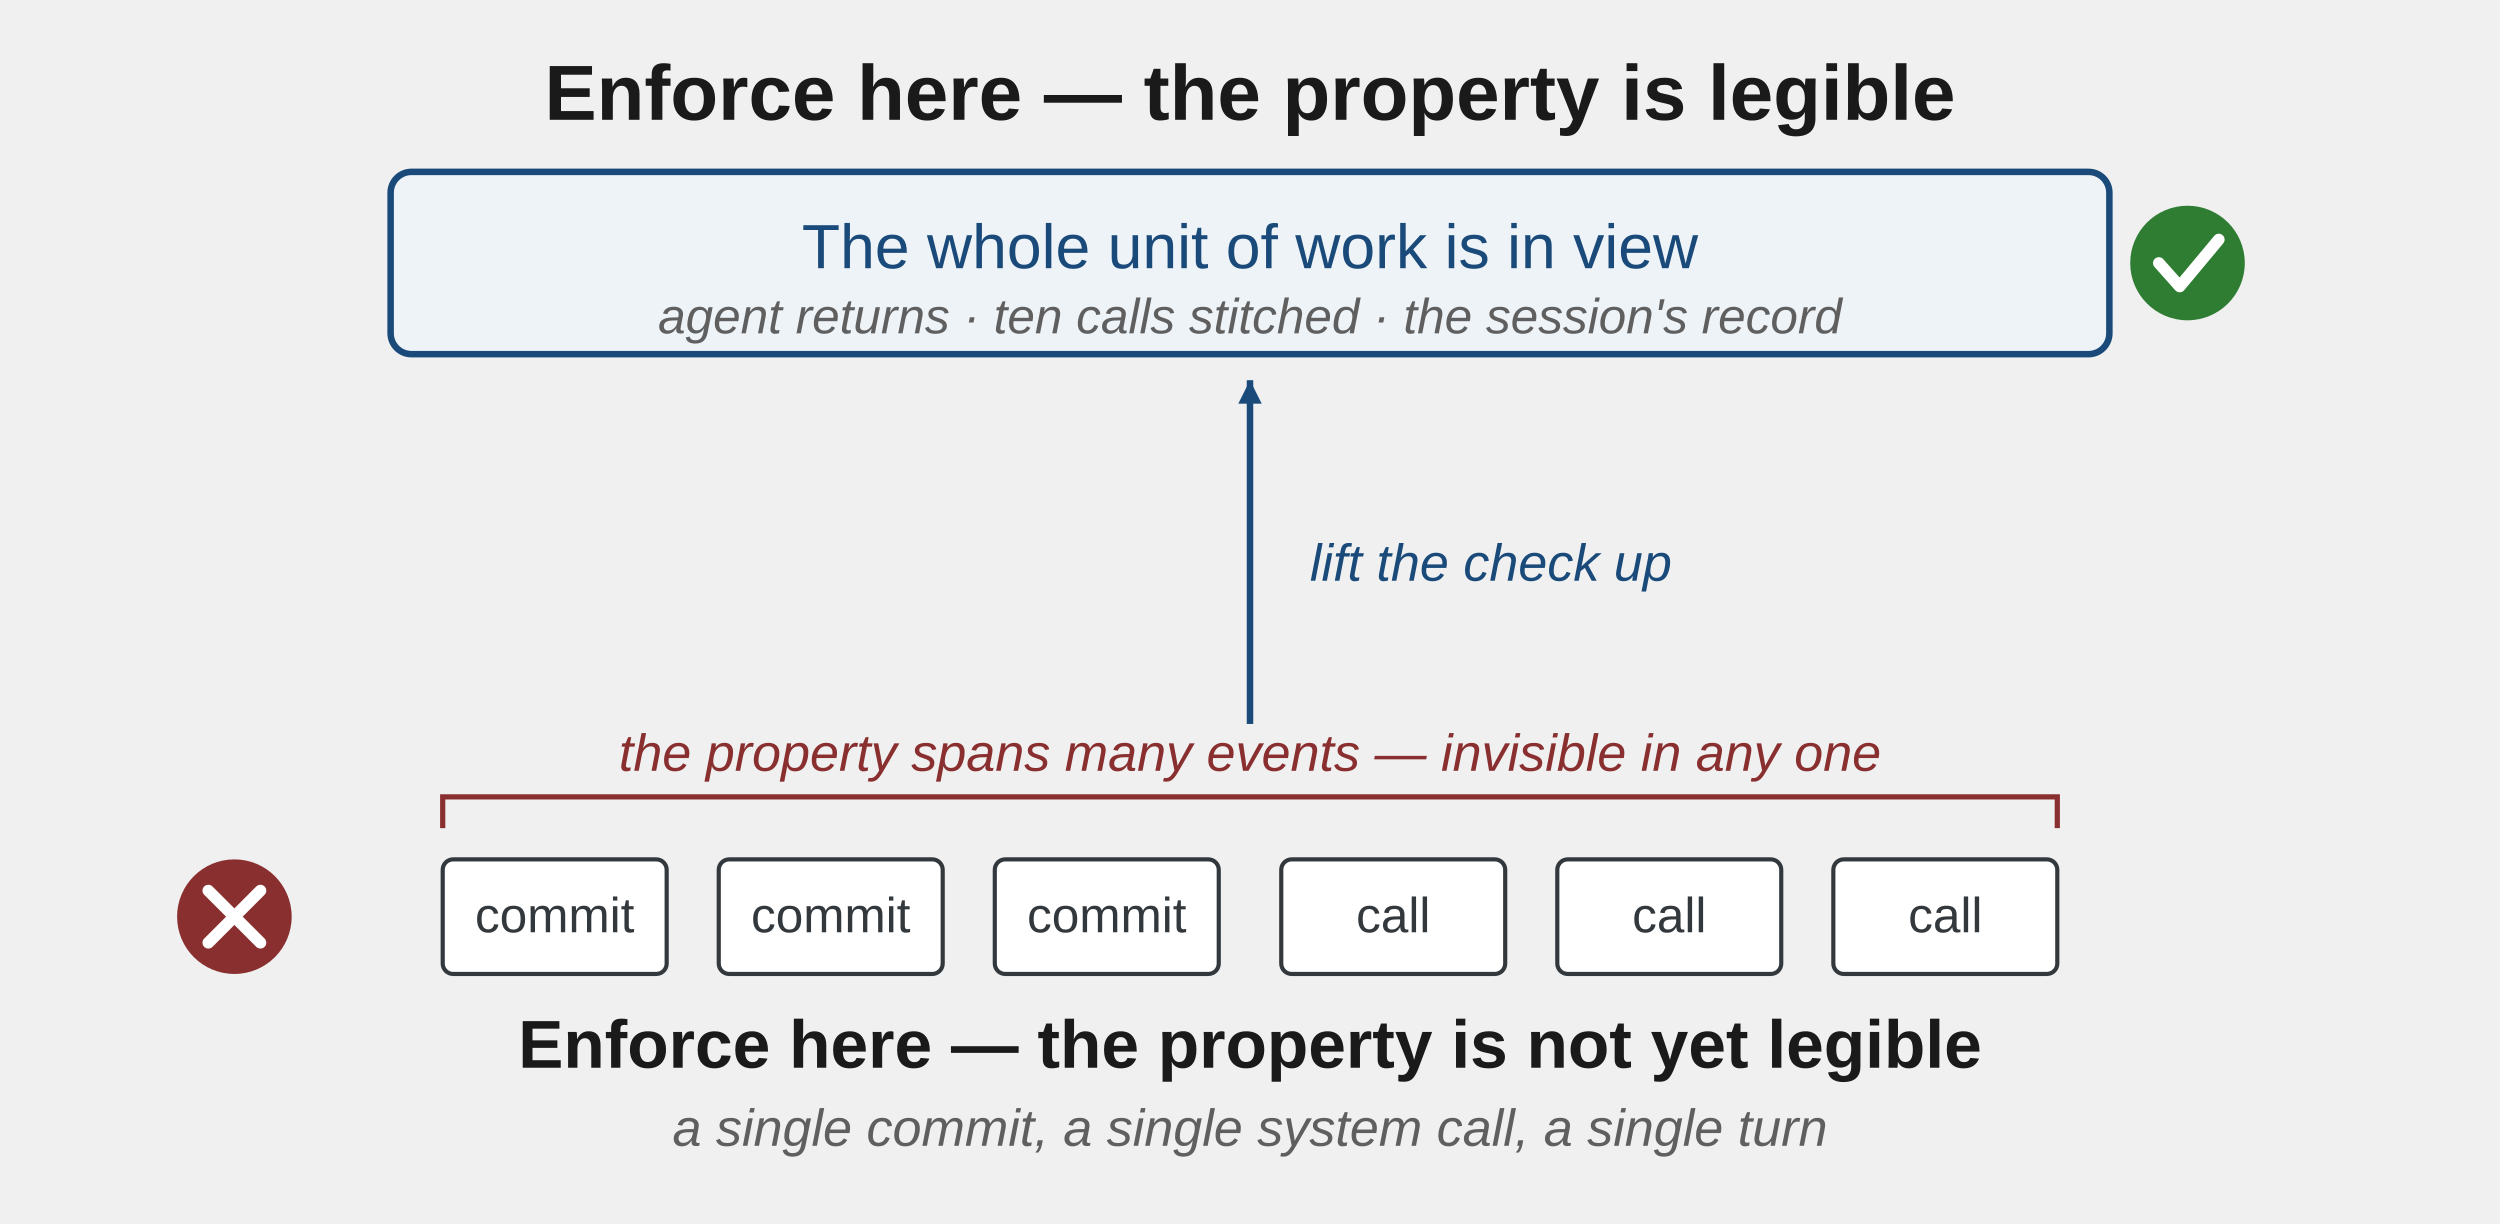
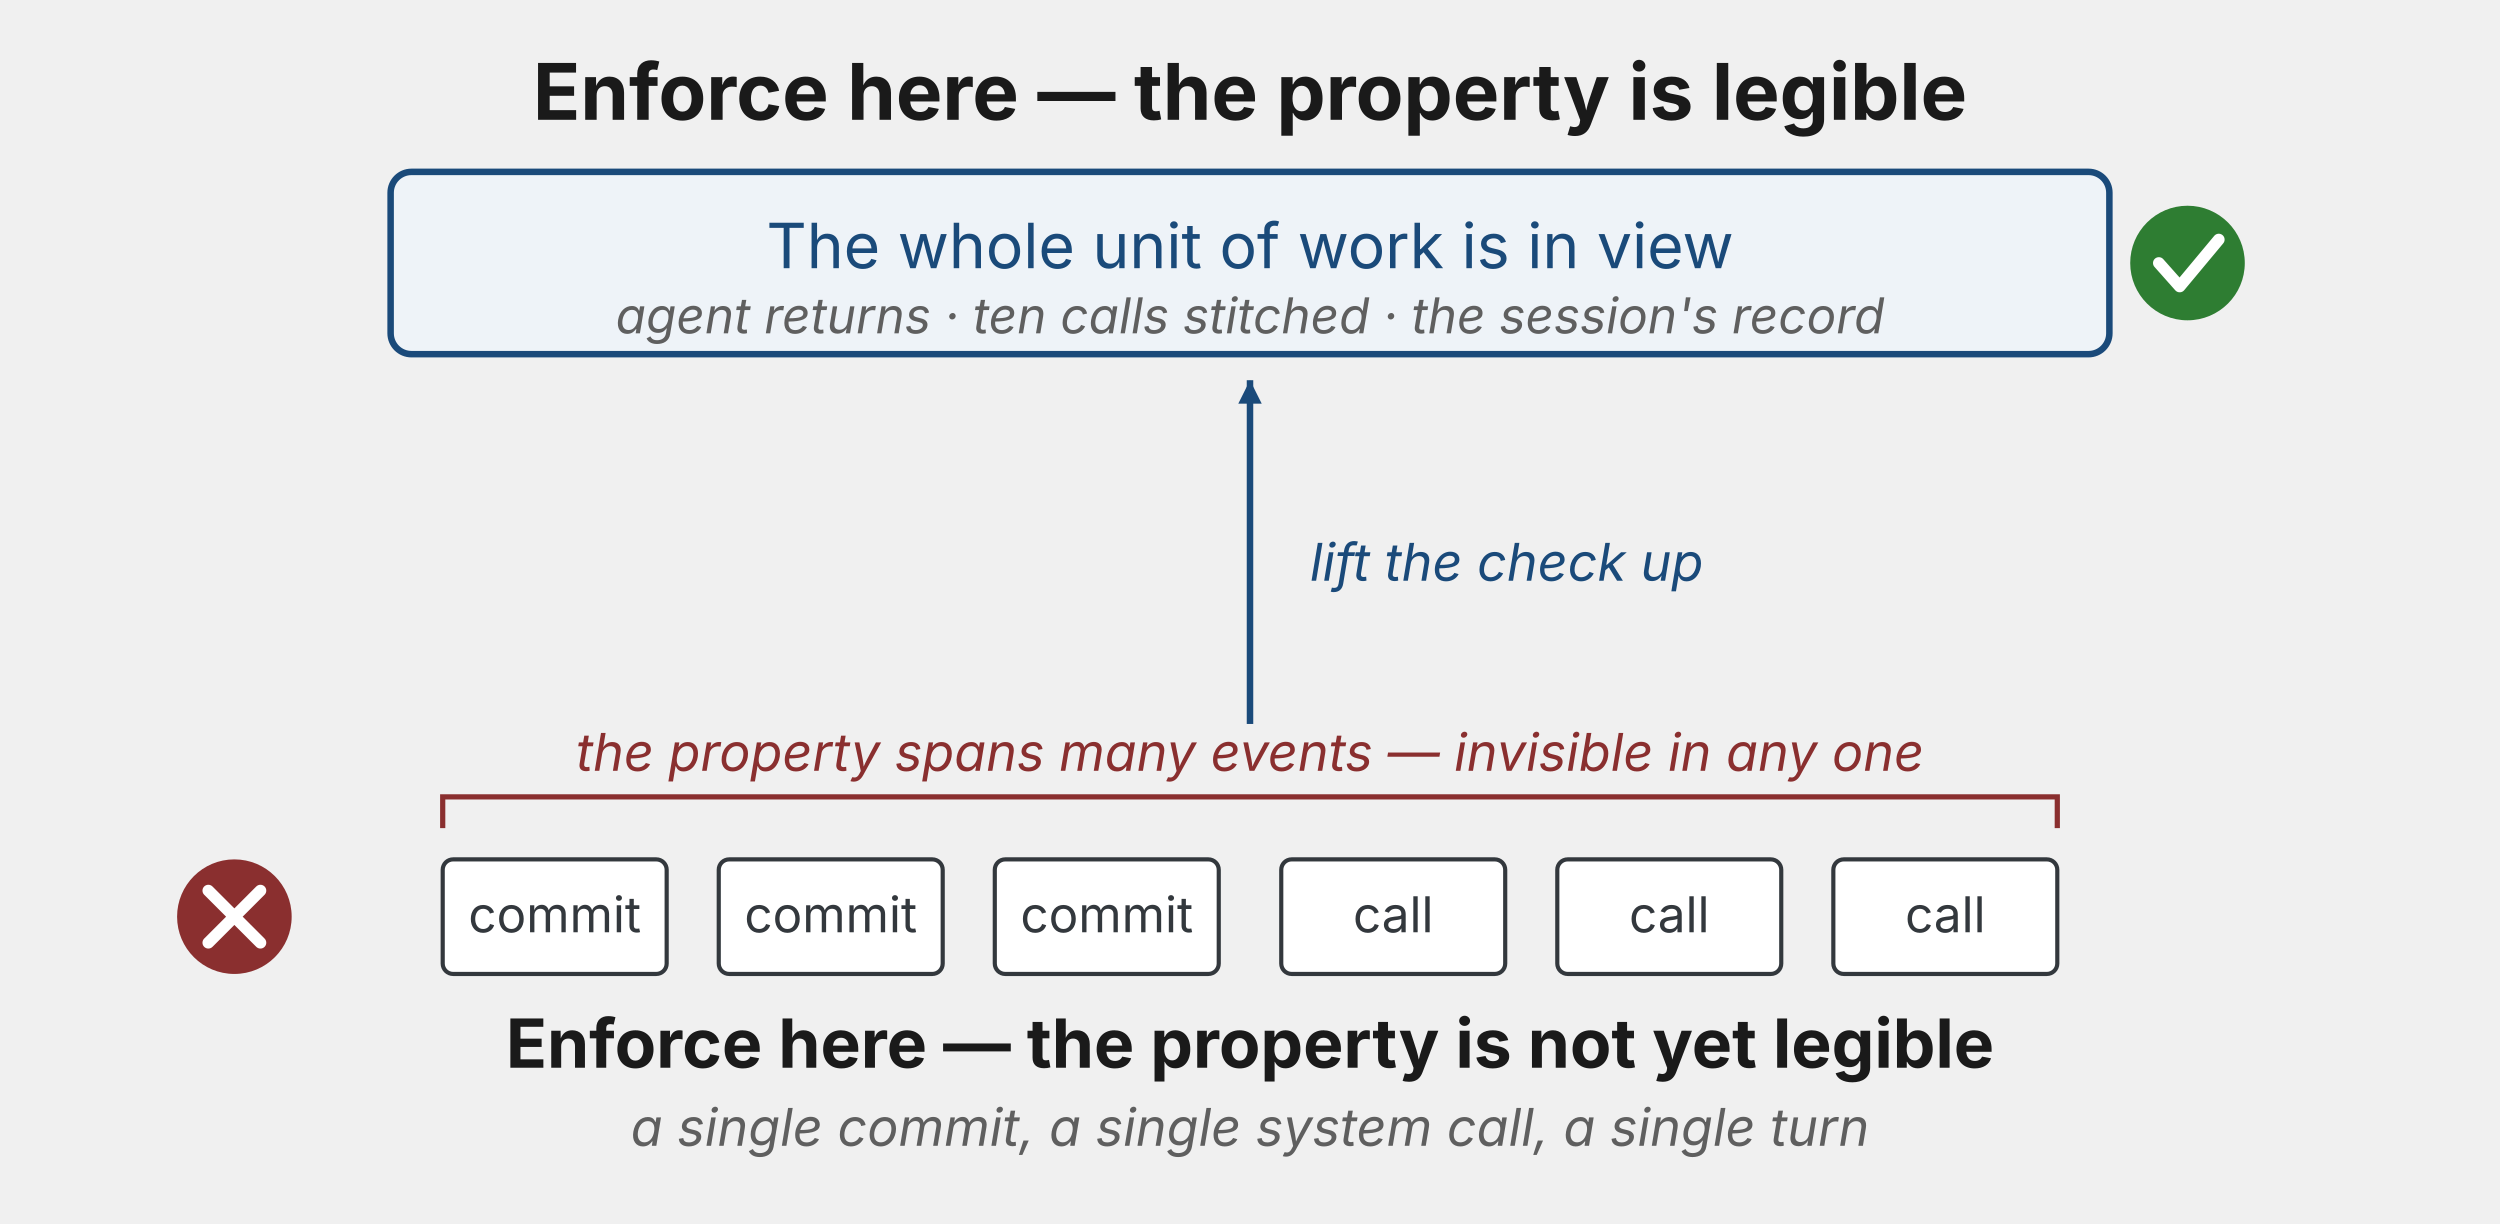
- <svg xmlns="http://www.w3.org/2000/svg" viewBox="0 0 960 470" width="960" height="470" role="group" aria-labelledby="sgTitle sgDesc" font-family="'Helvetica Neue', Arial, sans-serif">
+ <svg xmlns="http://www.w3.org/2000/svg" viewBox="0 0 960 470" width="960" height="470" role="group" aria-labelledby="sgTitle sgDesc" font-family="'Source Sans 3', -apple-system, 'Segoe UI', sans-serif">
  <defs>
    <marker id="sgUp" markerWidth="9" markerHeight="9" refX="9" refY="4.5" orient="auto" markerUnits="userSpaceOnUse">
      <path d="M0,0 L9,4.5 L0,9 Z" fill="#1a4a7a" />
    </marker>
  </defs>
  <text x="480" y="46" text-anchor="middle" font-size="30" font-weight="700" fill="#1a1a1a">Enforce here — the property is legible</text>
  <rect x="150" y="66" width="660" height="70" rx="8" fill="#eef3f8" stroke="#1a4a7a" stroke-width="2.5" />
  <text x="480" y="103" text-anchor="middle" font-size="24" fill="#1a4a7a">The whole unit of work is in view</text>
  <text x="480" y="128" text-anchor="middle" font-size="19" font-style="italic" fill="#5f5f5f">agent returns · ten calls stitched · the session's record</text>
  <circle cx="840" cy="101" r="22" fill="#2e7d32" />
  <path d="M829,101 L837,110 L852,92" fill="none" stroke="#ffffff" stroke-width="4.5" stroke-linecap="round" stroke-linejoin="round" />
  <line x1="480" y1="278" x2="480" y2="146" stroke="#1a4a7a" stroke-width="2.5" marker-end="url(#sgUp)" />
  <text x="503" y="223" font-size="20" font-style="italic" fill="#1a4a7a">lift the check up</text>
  <path d="M170,318 L170,306 L790,306 L790,318" fill="none" stroke="#8a2f2f" stroke-width="2" />
  <text x="480" y="296" text-anchor="middle" font-size="20" font-style="italic" fill="#8a2f2f">the property spans many events — invisible in any one</text>
  <g fill="#ffffff" stroke="#33383d" stroke-width="1.6">
    <rect x="170" y="330" width="86" height="44" rx="4" />
    <rect x="276" y="330" width="86" height="44" rx="4" />
    <rect x="382" y="330" width="86" height="44" rx="4" />
    <rect x="492" y="330" width="86" height="44" rx="4" />
    <rect x="598" y="330" width="86" height="44" rx="4" />
    <rect x="704" y="330" width="86" height="44" rx="4" />
  </g>
  <g font-size="19" fill="#33383d" text-anchor="middle">
    <text x="213" y="358">commit</text>
    <text x="319" y="358">commit</text>
    <text x="425" y="358">commit</text>
    <text x="535" y="358">call</text>
    <text x="641" y="358">call</text>
    <text x="747" y="358">call</text>
  </g>
  <circle cx="90" cy="352" r="22" fill="#8a2f2f" />
  <path d="M80,342 L100,362 M100,342 L80,362" fill="none" stroke="#ffffff" stroke-width="4.5" stroke-linecap="round" />
  <text x="480" y="410" text-anchor="middle" font-size="26" font-weight="700" fill="#1a1a1a">Enforce here — the property is not yet legible</text>
  <text x="480" y="440" text-anchor="middle" font-size="20" font-style="italic" fill="#5f5f5f">a single commit, a single system call, a single turn</text>
</svg>
